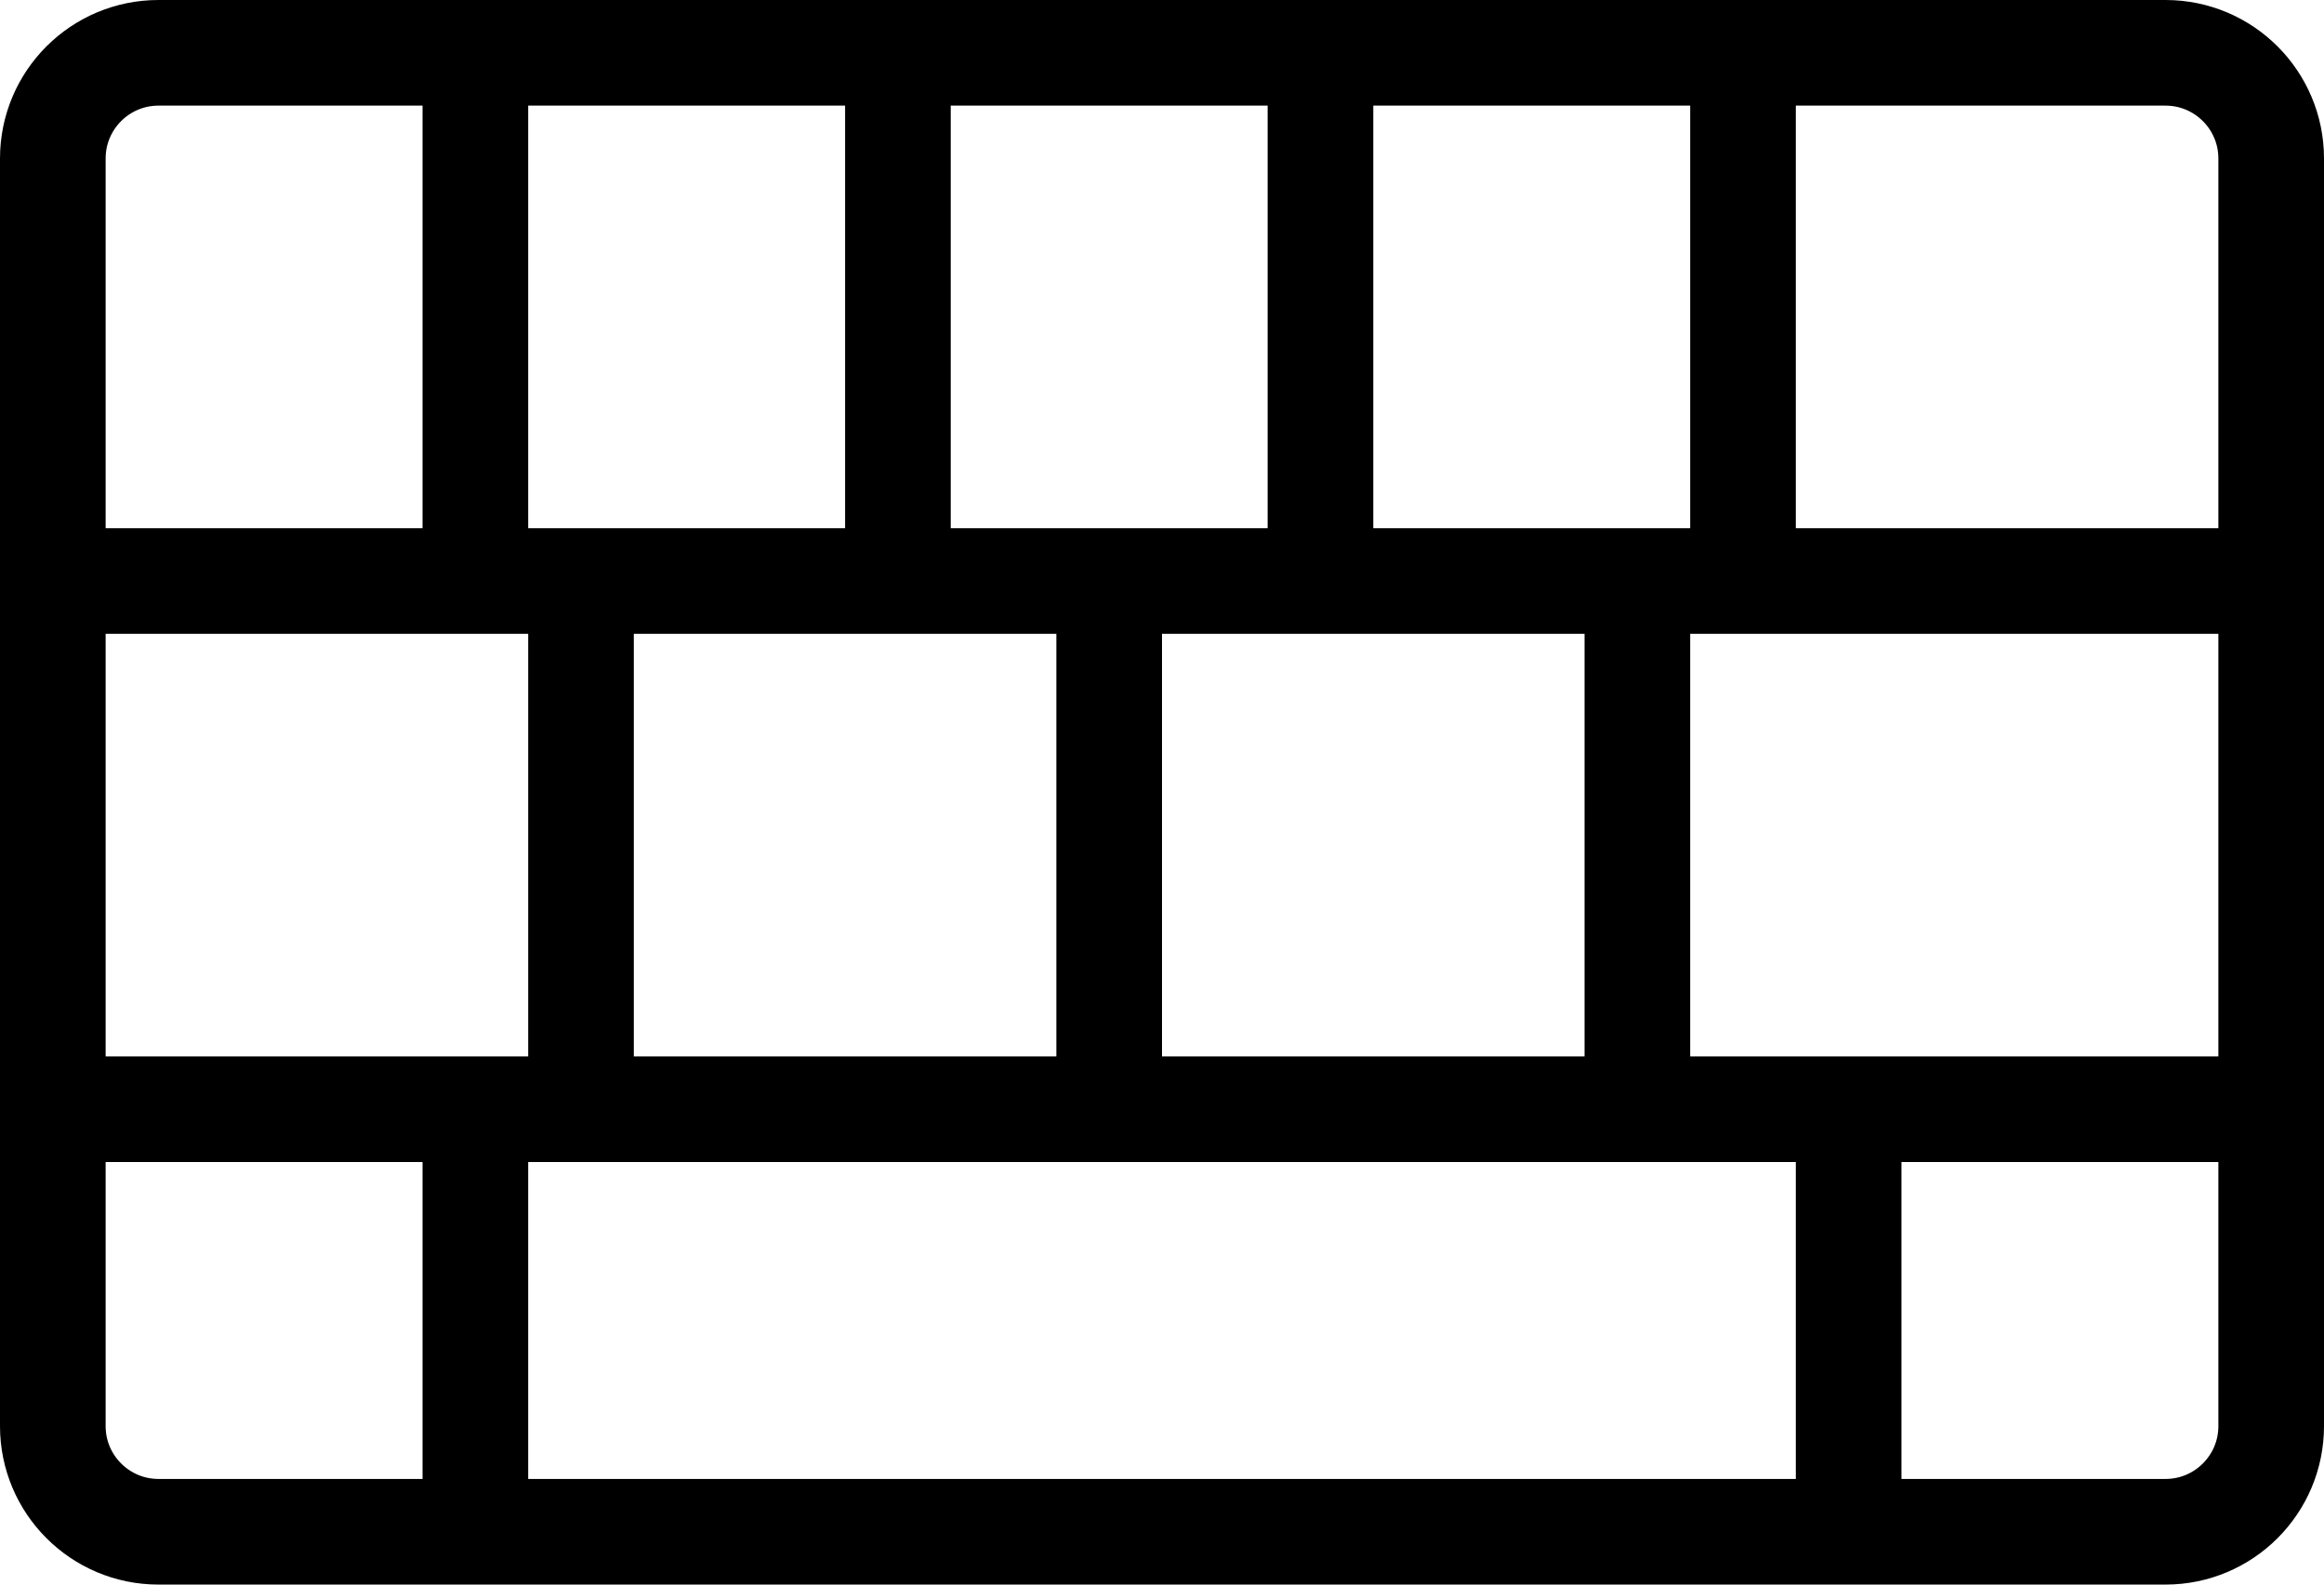
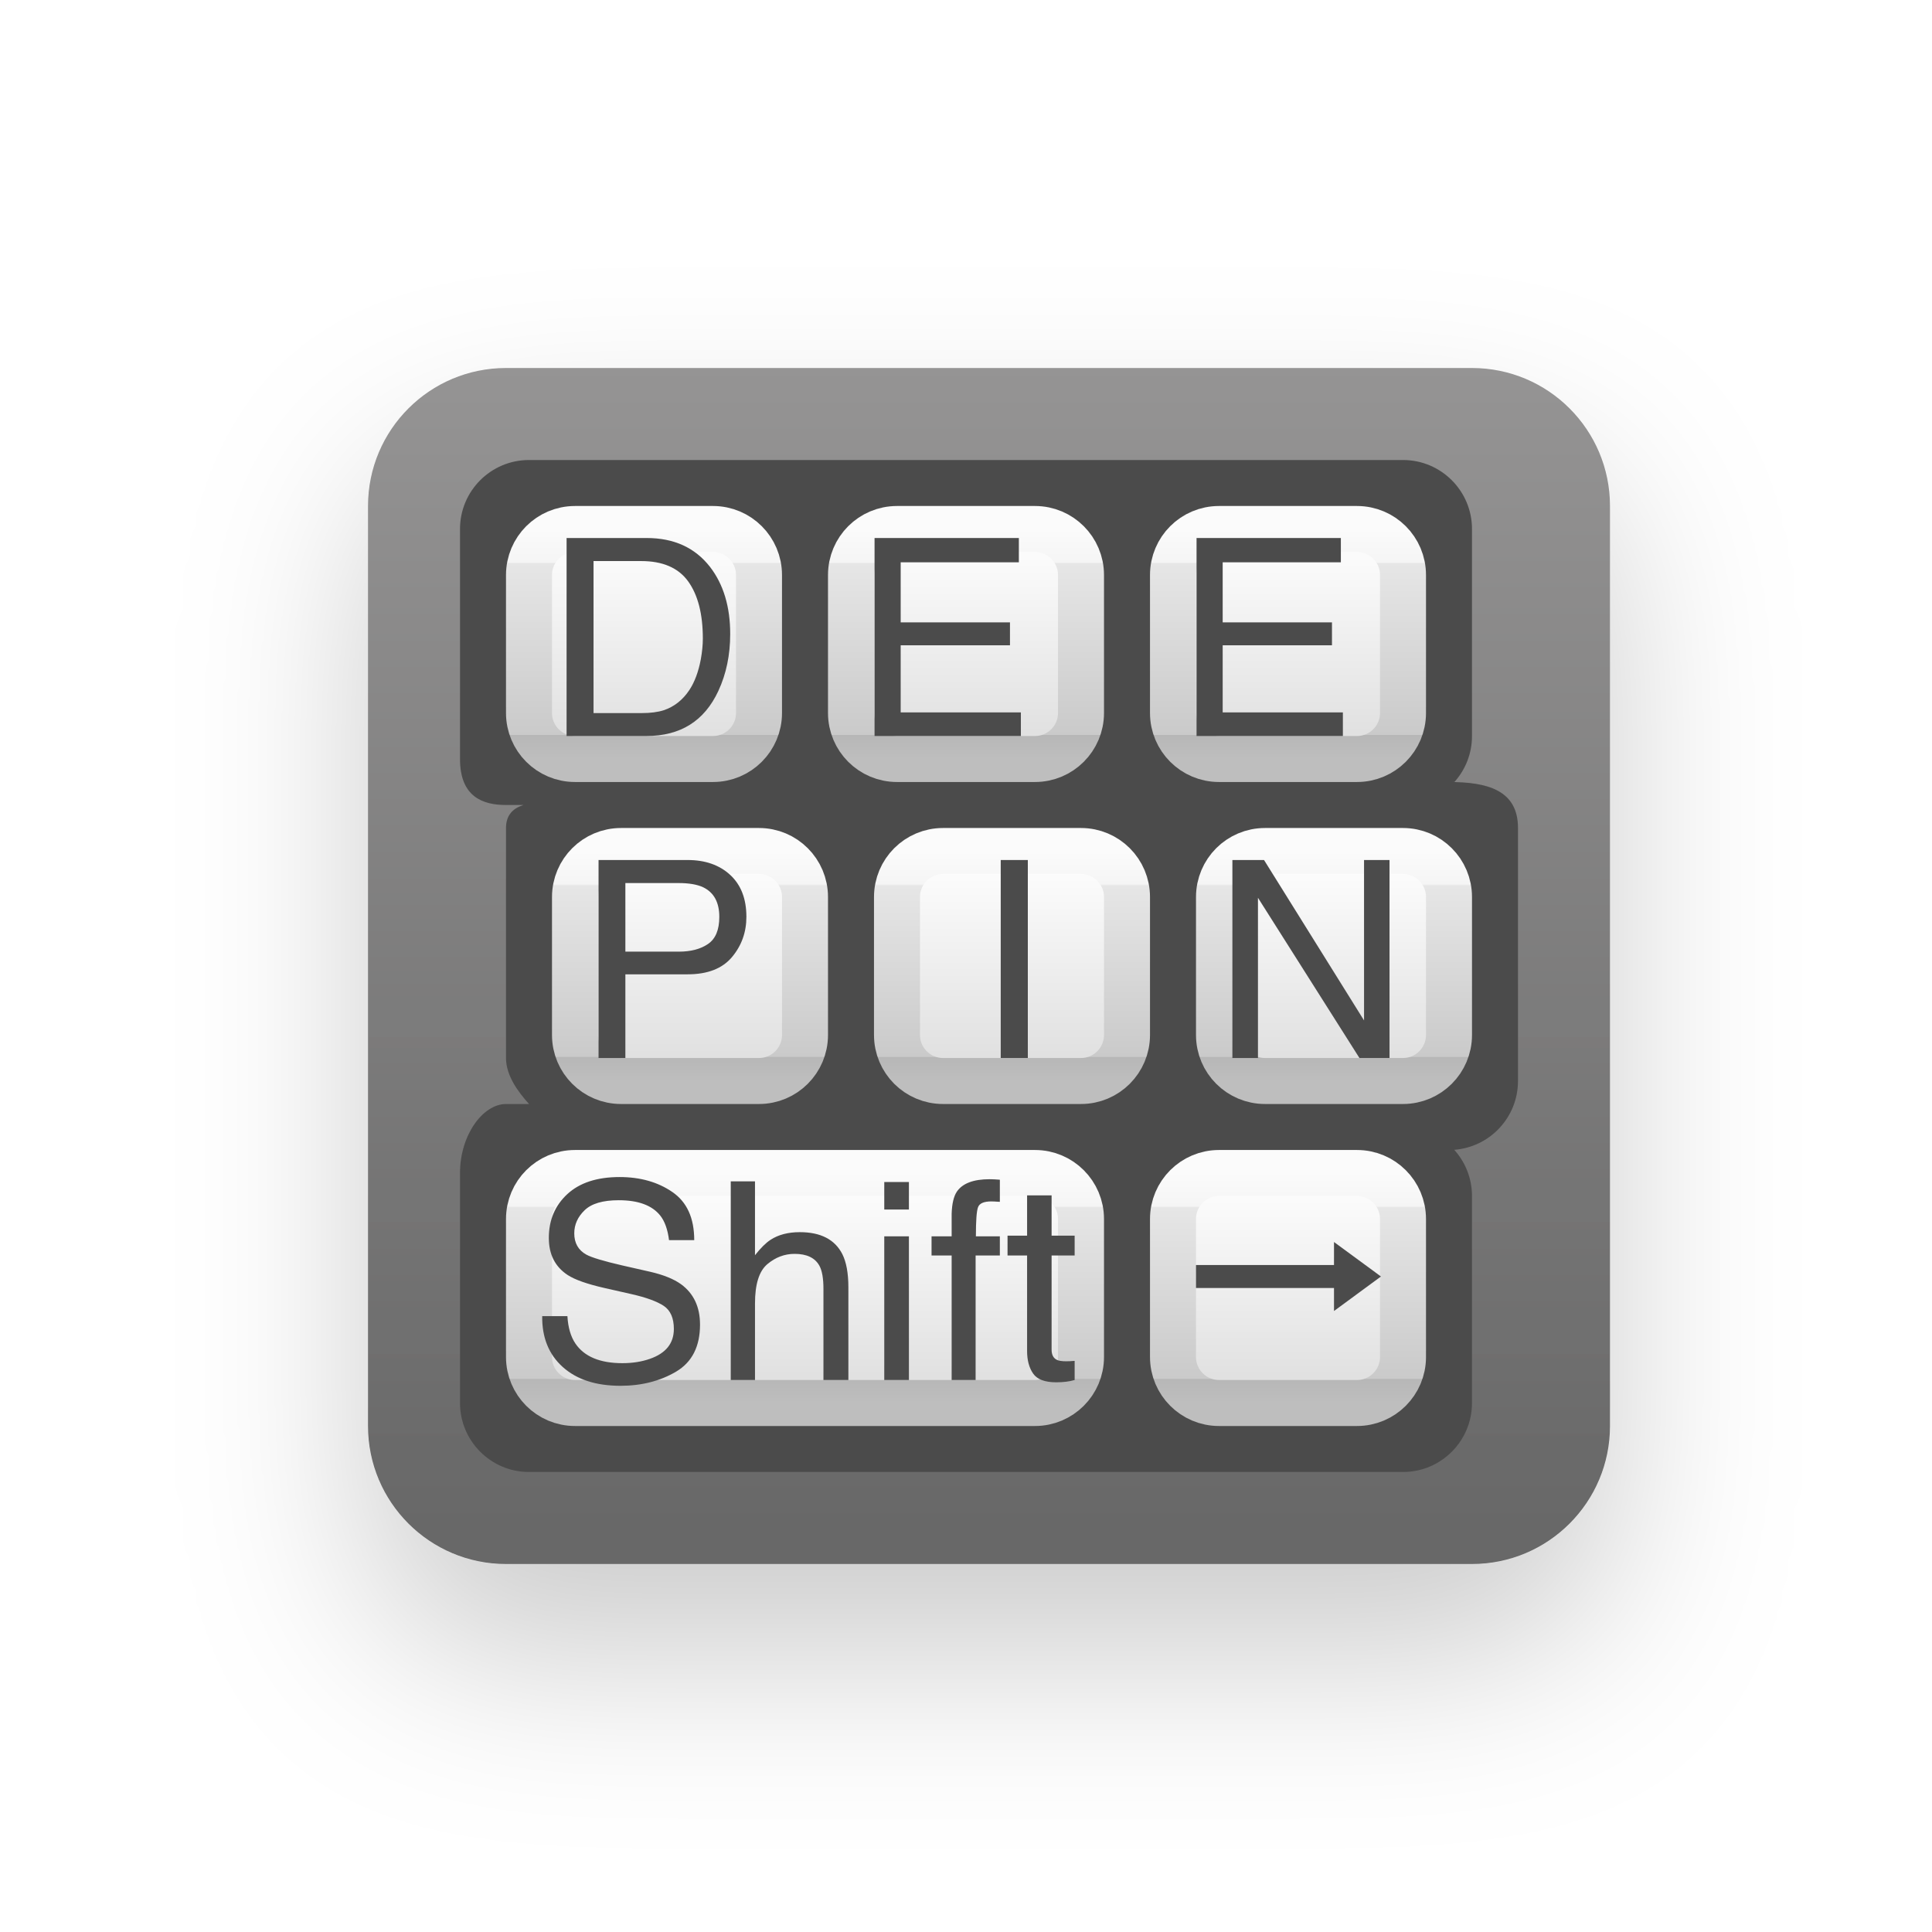
- <svg xmlns="http://www.w3.org/2000/svg" version="1.1" id="图层_1" x="0px" y="0px" viewBox="0 0 22 15" enable-background="new 0 0 24 24" xml:space="preserve" width="22" height="15">
-   <defs id="defs31" />
-   <path stroke-miterlimit="10" d="m 20.5,14.5 h -19 c -0.552,0 -1,-0.448 -1,-1 v -12 c 0,-0.552 0.448,-1 1,-1 h 19 c 0.552,0 1,0.448 1,1 v 12 c 0,0.552 -0.448,1 -1,1 z" id="path4" style="fill:none;stroke:#000000;stroke-linecap:round;stroke-linejoin:round;stroke-miterlimit:10;stroke-opacity:1" />
-   <line stroke-miterlimit="10" x1="1" y1="5.5" x2="21" y2="5.5" id="line6" style="fill:none;stroke:#000000;stroke-linecap:round;stroke-linejoin:round;stroke-miterlimit:10;stroke-opacity:1" />
-   <line stroke-miterlimit="10" x1="1" y1="10.5" x2="21" y2="10.5" id="line8" style="fill:none;stroke:#000000;stroke-linecap:round;stroke-linejoin:round;stroke-miterlimit:10;stroke-opacity:1" />
-   <line stroke-miterlimit="10" x1="4.5" y1="1" x2="4.5" y2="5" id="line10" style="fill:none;stroke:#000000;stroke-linecap:round;stroke-linejoin:round;stroke-miterlimit:10;stroke-opacity:1" />
-   <line stroke-miterlimit="10" x1="8.5" y1="1" x2="8.5" y2="5" id="line12" style="fill:none;stroke:#000000;stroke-linecap:round;stroke-linejoin:round;stroke-miterlimit:10;stroke-opacity:1" />
-   <line stroke-miterlimit="10" x1="12.5" y1="1" x2="12.5" y2="5" id="line14" style="fill:none;stroke:#000000;stroke-linecap:round;stroke-linejoin:round;stroke-miterlimit:10;stroke-opacity:1" />
-   <line stroke-miterlimit="10" x1="16.5" y1="1" x2="16.5" y2="5" id="line16" style="fill:none;stroke:#000000;stroke-linecap:round;stroke-linejoin:round;stroke-miterlimit:10;stroke-opacity:1" />
-   <line stroke-miterlimit="10" x1="15.5" y1="6" x2="15.5" y2="10" id="line18" style="fill:none;stroke:#000000;stroke-linecap:round;stroke-linejoin:round;stroke-miterlimit:10;stroke-opacity:1" />
-   <line stroke-miterlimit="10" x1="10.5" y1="6" x2="10.5" y2="10" id="line20" style="fill:none;stroke:#000000;stroke-linecap:round;stroke-linejoin:round;stroke-miterlimit:10;stroke-opacity:1" />
-   <line stroke-miterlimit="10" x1="5.5" y1="6" x2="5.5" y2="10" id="line22" style="fill:none;stroke:#000000;stroke-linecap:round;stroke-linejoin:round;stroke-miterlimit:10;stroke-opacity:1" />
-   <line stroke-miterlimit="10" x1="4.5" y1="11" x2="4.5" y2="14" id="line24" style="fill:none;stroke:#000000;stroke-linecap:round;stroke-linejoin:round;stroke-miterlimit:10;stroke-opacity:1" />
-   <line stroke-miterlimit="10" x1="17.5" y1="11" x2="17.5" y2="14" id="line26" style="fill:none;stroke:#000000;stroke-linecap:round;stroke-linejoin:round;stroke-miterlimit:10;stroke-opacity:1" />
+ <svg xmlns="http://www.w3.org/2000/svg" width="42" height="42" viewBox="0 0 42 42">
+   <defs>
+     <filter id="dcc_nav_keyboard_42px-a" width="188.9%" height="192.3%" x="-44.4%" y="-46.2%" filterUnits="objectBoundingBox">
+       <feOffset dy="2" in="SourceAlpha" result="shadowOffsetOuter1" />
+       <feGaussianBlur in="shadowOffsetOuter1" result="shadowBlurOuter1" stdDeviation="2" />
+       <feColorMatrix in="shadowBlurOuter1" result="shadowMatrixOuter1" values="0 0 0 0 0   0 0 0 0 0   0 0 0 0 0  0 0 0 0.2 0" />
+       <feMerge>
+         <feMergeNode in="shadowMatrixOuter1" />
+         <feMergeNode in="SourceGraphic" />
+       </feMerge>
+     </filter>
+     <linearGradient id="dcc_nav_keyboard_42px-b" x1="50%" x2="50%" y1="98.643%" y2="-.015%">
+       <stop offset="0%" stop-color="#676767" />
+       <stop offset="100%" stop-color="#959494" />
+     </linearGradient>
+     <linearGradient id="dcc_nav_keyboard_42px-c" x1="50%" x2="50%" y1="0%" y2="100%">
+       <stop offset="0%" stop-color="#FFF" />
+       <stop offset="100%" stop-color="#DDD" />
+     </linearGradient>
+     <linearGradient id="dcc_nav_keyboard_42px-d" x1="50%" x2="50%" y1="0%" y2="100%">
+       <stop offset="0%" stop-color="#FBFBFB" />
+       <stop offset="14.407%" stop-color="#F5F5F5" />
+       <stop offset="15.155%" stop-color="#E6E6E6" />
+       <stop offset="89.344%" stop-color="#CACACA" />
+       <stop offset="89.64%" stop-color="#B7B7B7" />
+       <stop offset="100%" stop-color="#BEBEBE" />
+     </linearGradient>
+     <linearGradient id="dcc_nav_keyboard_42px-e" x1="50%" x2="50%" y1="0%" y2="100%">
+       <stop offset="0%" stop-color="#FFF" />
+       <stop offset="100%" stop-color="#DDD" />
+     </linearGradient>
+     <linearGradient id="dcc_nav_keyboard_42px-f" x1="50%" x2="50%" y1="0%" y2="100%">
+       <stop offset="0%" stop-color="#FBFBFB" />
+       <stop offset="14.407%" stop-color="#F5F5F5" />
+       <stop offset="15.155%" stop-color="#E6E6E6" />
+       <stop offset="89.344%" stop-color="#CACACA" />
+       <stop offset="89.64%" stop-color="#B7B7B7" />
+       <stop offset="100%" stop-color="#BEBEBE" />
+     </linearGradient>
+   </defs>
+   <g fill="none" fill-rule="evenodd" filter="url(#dcc_nav_keyboard_42px-a)" transform="translate(8 8)">
+     <rect width="27" height="26" fill="url(#dcc_nav_keyboard_42px-b)" fill-rule="nonzero" rx="3" />
+     <path fill="#4C4C4C" d="M3,15 L3,10 C3,9.744 3.127,9.577 3.382,9.5 L3,9.5 C2.5,9.5 2,9.328 2,8.5 L2,3.5 C2,2.672 2.672,2 3.5,2 L22.5,2 C23.328,2 24,2.672 24,3.5 L24,8 C24,8.384 23.856,8.735 23.618,9 L23.5,9 C24.328,9 25,9.172 25,10 L25,15.5 C25,16.29 24.389,16.937 23.614,16.996 C23.854,17.262 24,17.614 24,18 L24,22.5 C24,23.328 23.328,24 22.5,24 L3.5,24 C2.672,24 2,23.328 2,22.5 L2,17.5 C2,16.672 2.5,16 3,16 L3.5,16 C3.262,15.735 3,15.384 3,15 Z" />
+     <g transform="translate(2.5 3)">
+       <rect width="5" height="5" x="15" y="14.5" fill="url(#dcc_nav_keyboard_42px-c)" stroke="url(#dcc_nav_keyboard_42px-d)" rx="1" />
+       <rect width="12" height="5" x="1" y="14.5" fill="url(#dcc_nav_keyboard_42px-e)" stroke="url(#dcc_nav_keyboard_42px-f)" rx="1" />
+       <rect width="5" height="5" x="16" y="7.5" fill="url(#dcc_nav_keyboard_42px-c)" stroke="url(#dcc_nav_keyboard_42px-d)" rx="1" />
+       <rect width="5" height="5" x="9" y="7.5" fill="url(#dcc_nav_keyboard_42px-c)" stroke="url(#dcc_nav_keyboard_42px-d)" rx="1" />
+       <rect width="5" height="5" x="2" y="7.5" fill="url(#dcc_nav_keyboard_42px-c)" stroke="url(#dcc_nav_keyboard_42px-d)" rx="1" />
+       <rect width="5" height="5" x="15" y=".5" fill="url(#dcc_nav_keyboard_42px-c)" stroke="url(#dcc_nav_keyboard_42px-d)" rx="1" />
+       <rect width="5" height="5" x="8" y=".5" fill="url(#dcc_nav_keyboard_42px-c)" stroke="url(#dcc_nav_keyboard_42px-d)" rx="1" />
+       <rect width="5" height="5" x="1" y=".5" fill="url(#dcc_nav_keyboard_42px-c)" stroke="url(#dcc_nav_keyboard_42px-d)" rx="1" />
+     </g>
+     <g fill="#4C4C4C" transform="translate(3 3)">
+       <path fill-rule="nonzero" d="M2.943 4.502C3.14 4.502 3.302 4.481 3.429 4.44 3.656 4.364 3.841 4.218 3.986 4.001 4.101 3.827 4.184 3.604 4.235 3.333 4.264 3.171 4.279 3.021 4.279 2.882 4.279 2.349 4.173 1.935 3.961 1.64 3.749 1.345 3.408 1.197 2.937 1.197L1.903 1.197 1.903 4.502 2.943 4.502zM1.317.696L3.06.696C3.652.696 4.111.906 4.437 1.326 4.728 1.705 4.874 2.19 4.874 2.782 4.874 3.239 4.788 3.652 4.616 4.021 4.313 4.674 3.792 5 3.054 5L1.317 5 1.317.696zM2.012 7.696L3.948 7.696C4.331 7.696 4.64 7.804 4.874 8.02 5.108 8.236 5.226 8.539 5.226 8.93 5.226 9.266 5.121 9.558 4.912 9.807 4.703 10.056 4.382 10.181 3.948 10.181L2.595 10.181 2.595 12 2.012 12 2.012 7.696zM4.637 8.933C4.637 8.616 4.52 8.401 4.285 8.288 4.156 8.228 3.979 8.197 3.755 8.197L2.595 8.197 2.595 9.688 3.755 9.688C4.017 9.688 4.229 9.633 4.392 9.521 4.555 9.41 4.637 9.214 4.637 8.933zM1.335 17.611C1.349 17.855 1.406 18.054 1.508 18.206 1.701 18.491 2.042 18.634 2.53 18.634 2.749 18.634 2.948 18.603 3.128 18.54 3.476 18.419 3.649 18.202 3.649 17.89 3.649 17.655 3.576 17.488 3.43 17.389 3.281 17.291 3.049 17.206 2.732 17.134L2.149 17.002C1.769 16.916 1.499 16.821 1.341 16.718 1.067 16.538.931 16.27.931 15.912.931 15.525 1.064 15.208 1.332 14.96 1.6 14.712 1.979 14.588 2.469 14.588 2.92 14.588 3.303 14.697 3.619 14.915 3.934 15.132 4.092 15.48 4.092 15.959L3.544 15.959C3.515 15.729 3.452 15.552 3.356 15.429 3.179 15.204 2.877 15.092 2.451 15.092 2.107 15.092 1.86 15.164 1.71 15.309 1.56 15.453 1.484 15.621 1.484 15.812 1.484 16.023 1.572 16.178 1.748 16.275 1.863 16.338 2.124 16.416 2.53 16.51L3.134 16.647C3.425 16.714 3.649 16.805 3.808 16.92 4.081 17.121 4.218 17.413 4.218 17.796 4.218 18.272 4.044 18.613 3.698 18.818 3.351 19.023 2.948 19.126 2.489 19.126 1.954 19.126 1.535 18.989 1.232 18.716.93 18.444.781 18.076.787 17.611L1.335 17.611zM4.886 14.682L5.413 14.682 5.413 16.287C5.538 16.129 5.65 16.018 5.75 15.953 5.92 15.842 6.132 15.786 6.386 15.786 6.841 15.786 7.149 15.945 7.312 16.264 7.399 16.438 7.443 16.679 7.443 16.987L7.443 19 6.901 19 6.901 17.022C6.901 16.792 6.872 16.623 6.813 16.516 6.718 16.344 6.538 16.258 6.274 16.258 6.056 16.258 5.857 16.333 5.68 16.483 5.502 16.634 5.413 16.918 5.413 17.336L5.413 19 4.886 19 4.886 14.682zM8.223 15.877L8.759 15.877 8.759 19 8.223 19 8.223 15.877zM8.223 14.696L8.759 14.696 8.759 15.294 8.223 15.294 8.223 14.696zM9.688 15.385C9.695 15.166 9.733 15.006 9.802 14.904 9.925 14.725 10.162 14.635 10.514 14.635 10.547 14.635 10.581 14.636 10.616 14.638 10.651 14.64 10.691 14.643 10.736 14.646L10.736 15.127C10.682 15.123 10.642 15.121 10.618 15.12 10.593 15.119 10.57 15.118 10.549 15.118 10.389 15.118 10.293 15.16 10.262 15.243 10.23 15.326 10.215 15.537 10.215 15.877L10.736 15.877 10.736 16.293 10.209 16.293 10.209 19 9.688 19 9.688 16.293 9.251 16.293 9.251 15.877 9.688 15.877 9.688 15.385zM11.328 14.986L11.861 14.986 11.861 15.862 12.362 15.862 12.362 16.293 11.861 16.293 11.861 18.341C11.861 18.45 11.898 18.523 11.973 18.561 12.014 18.582 12.082 18.593 12.178 18.593 12.203 18.593 12.23 18.592 12.26 18.591 12.289 18.59 12.323 18.588 12.362 18.584L12.362 19C12.302 19.018 12.239 19.03 12.173 19.038 12.108 19.046 12.037 19.05 11.961 19.05 11.715 19.05 11.548 18.987 11.46 18.861 11.372 18.735 11.328 18.571 11.328 18.37L11.328 16.293 10.903 16.293 10.903 15.862 11.328 15.862 11.328 14.986z" />
+       <polygon points="19.021 16.75 18 17.5 18 17 15 17 15 16.5 18 16.5 18 16" />
+       <polygon fill-rule="nonzero" points="8.012 .696 11.149 .696 11.149 1.224 8.58 1.224 8.58 2.53 10.956 2.53 10.956 3.028 8.58 3.028 8.58 4.487 11.193 4.487 11.193 5 8.012 5" />
+       <polygon fill-rule="nonzero" points="10.755 7.696 11.344 7.696 11.344 12 10.755 12" />
+       <polygon fill-rule="nonzero" points="15.012 .696 18.149 .696 18.149 1.224 15.58 1.224 15.58 2.53 17.956 2.53 17.956 3.028 15.58 3.028 15.58 4.487 18.193 4.487 18.193 5 15.012 5" />
+       <polygon fill-rule="nonzero" points="15.791 7.696 16.479 7.696 18.653 11.183 18.653 7.696 19.207 7.696 19.207 12 18.553 12 16.347 8.517 16.347 12 15.791 12" />
+     </g>
+   </g>
</svg>
